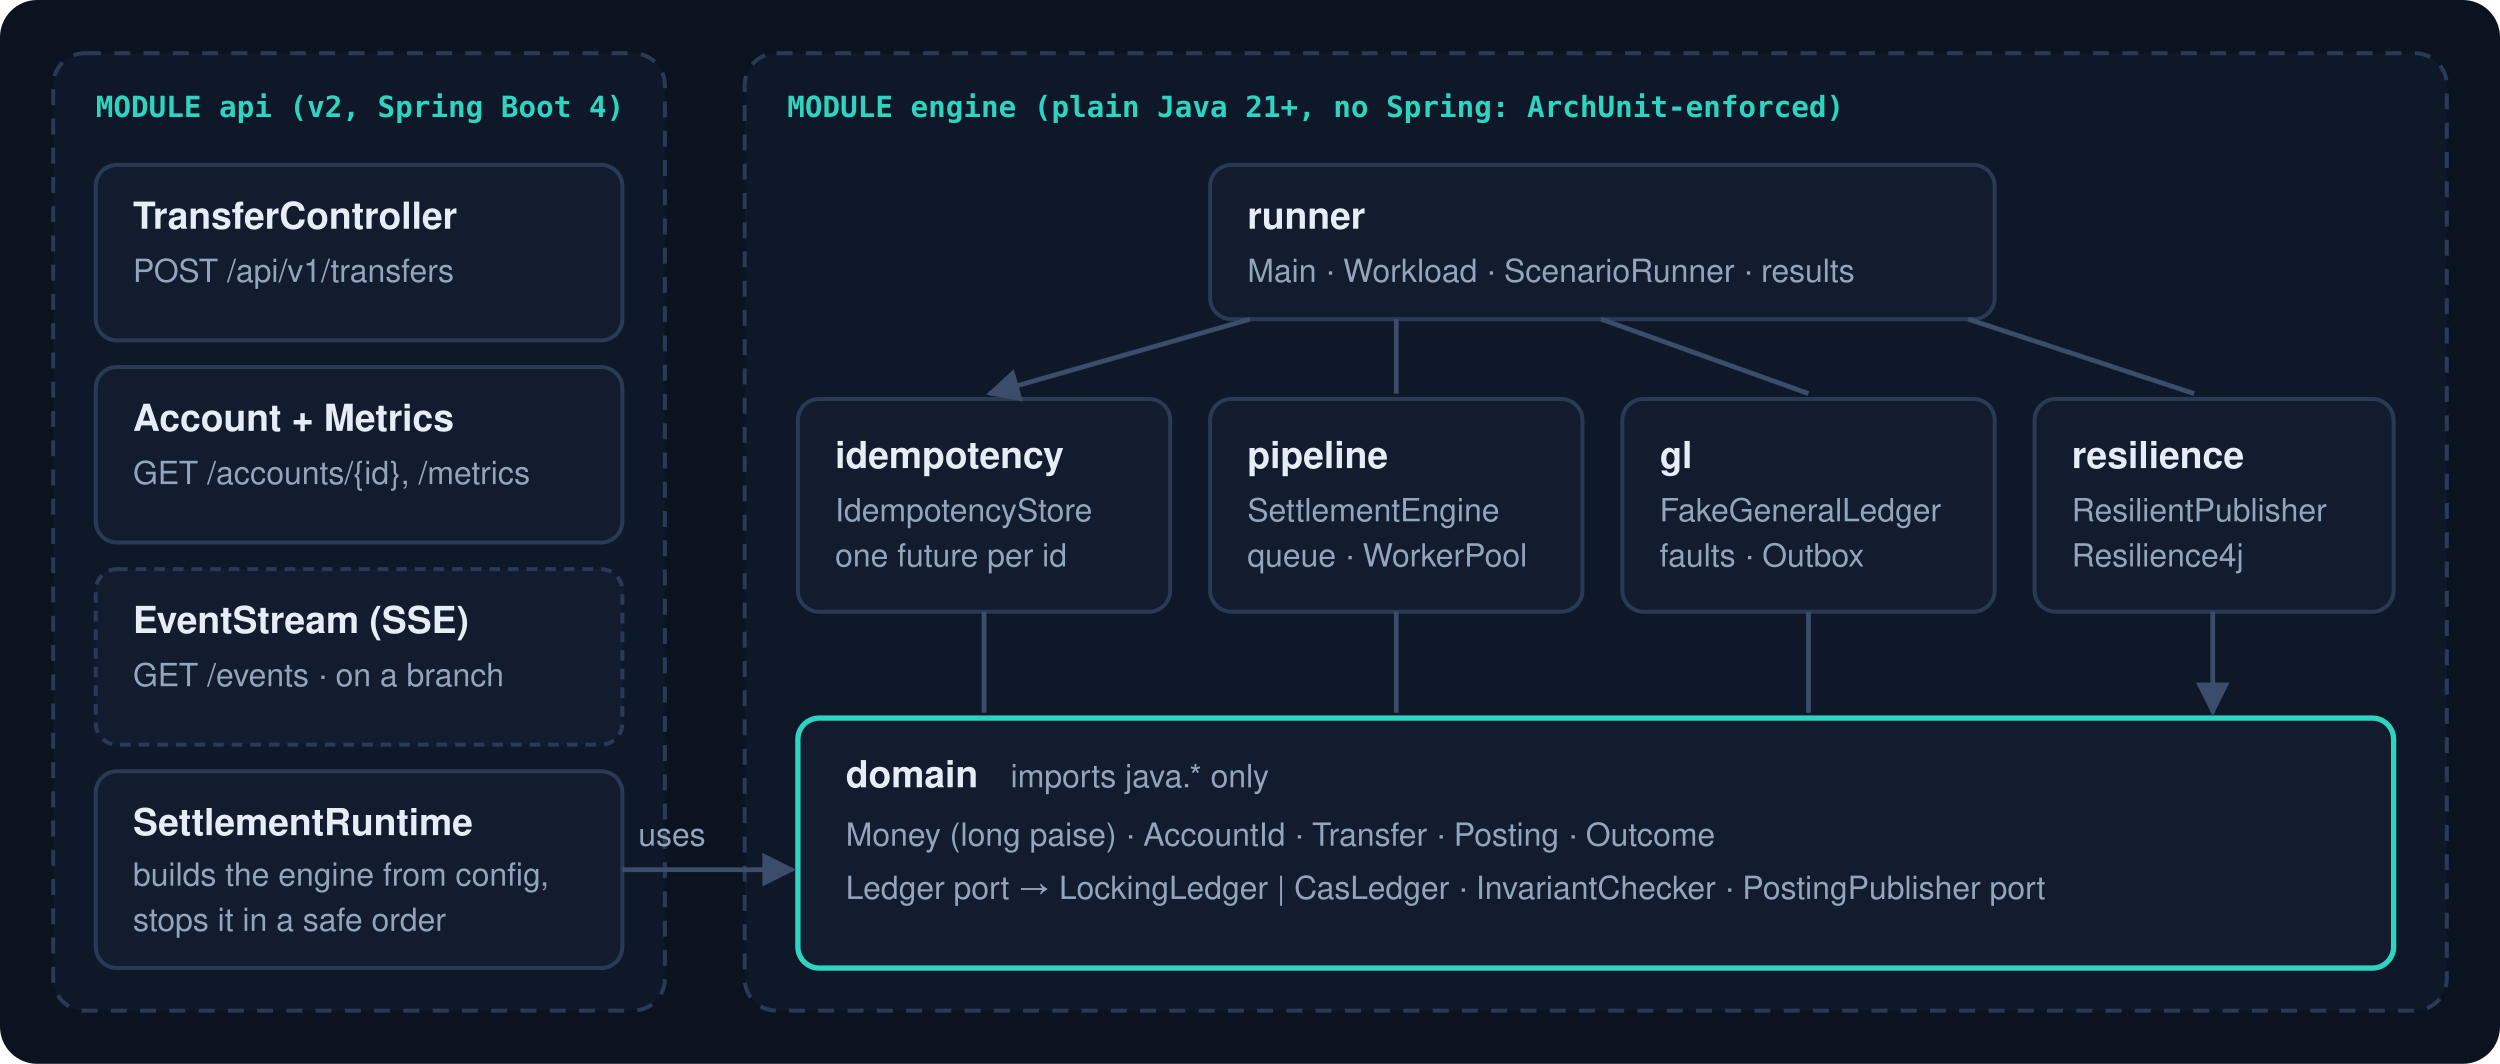
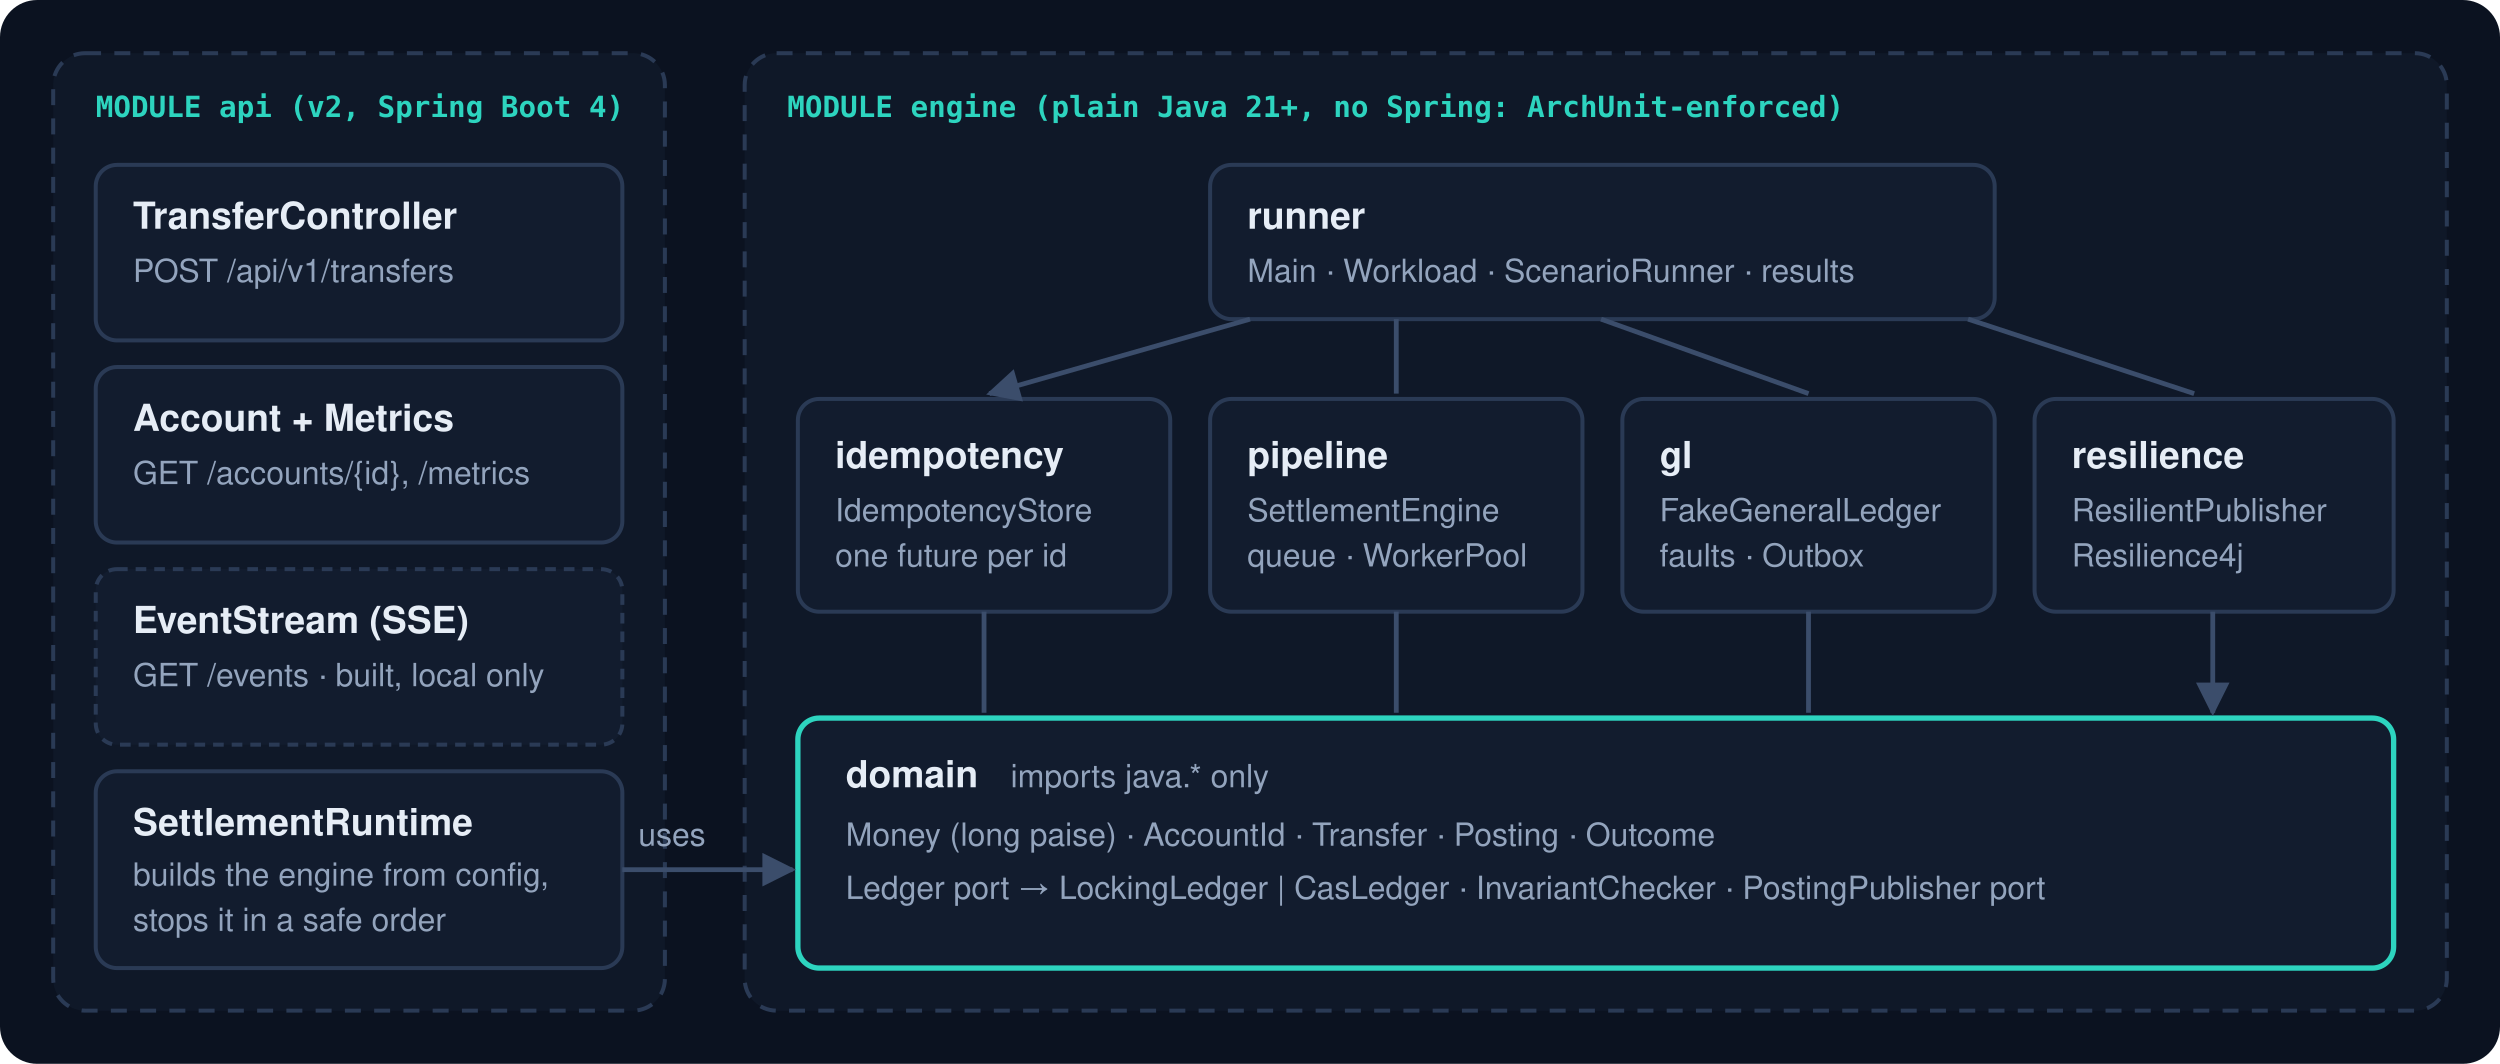
<svg xmlns="http://www.w3.org/2000/svg" viewBox="0 0 940 400" width="940" height="400" role="img" aria-labelledby="t d">
  <style>
    .bg{fill:#0b1220}.mod{fill:#0f1828;stroke:#2a3a55;stroke-width:1.5;stroke-dasharray:6 5}
    .pk{fill:#121c2e;stroke:#2a3a55;stroke-width:1.5}.core{stroke:#2dd4bf;stroke-width:2}
    .h{font:600 14px "Segoe UI",-apple-system,Helvetica,Arial,sans-serif;fill:#e6edf6}
    .s{font:12px "Segoe UI",-apple-system,Helvetica,Arial,sans-serif;fill:#93a4bd}
    .tag{font:600 11px ui-monospace,Consolas,monospace;fill:#2dd4bf}
    .ln{stroke:#3b4d6b;stroke-width:1.8;fill:none}
  </style>
  <defs>
    <marker id="a" viewBox="0 0 10 10" refX="9" refY="5" markerWidth="7" markerHeight="7" orient="auto">
      <path d="M0 0L10 5L0 10z" fill="#3b4d6b" />
    </marker>
  </defs>
  <rect class="bg" width="940" height="400" rx="14" />
  <rect class="mod" x="20" y="20" width="230" height="360" rx="12" />
  <text class="tag" x="36" y="44">MODULE api  (v2, Spring Boot 4)</text>
  <rect class="pk" x="36" y="62" width="198" height="66" rx="8" />
  <text class="h" x="50" y="86">TransferController</text>
  <text class="s" x="50" y="106">POST /api/v1/transfers</text>
  <rect class="pk" x="36" y="138" width="198" height="66" rx="8" />
  <text class="h" x="50" y="162">Account + Metrics</text>
  <text class="s" x="50" y="182">GET /accounts/{id}, /metrics</text>
  <rect class="pk" x="36" y="214" width="198" height="66" rx="8" stroke-dasharray="4 3" />
  <text class="h" x="50" y="238">EventStream (SSE)</text>
-   <text class="s" x="50" y="258">GET /events · on a branch</text>
+   <text class="s" x="50" y="258">GET /events · built, local only</text>
  <rect class="pk" x="36" y="290" width="198" height="74" rx="8" />
  <text class="h" x="50" y="314">SettlementRuntime</text>
  <text class="s" x="50" y="333">builds the engine from config,</text>
  <text class="s" x="50" y="350">stops it in a safe order</text>
  <rect class="mod" x="280" y="20" width="640" height="360" rx="12" />
  <text class="tag" x="296" y="44">MODULE engine  (plain Java 21+, no Spring: ArchUnit-enforced)</text>
  <rect class="pk core" x="300" y="270" width="600" height="94" rx="8" />
  <text class="h" x="318" y="296">domain</text>
  <text class="s" x="380" y="296">imports java.* only</text>
  <text class="s" x="318" y="318">Money (long paise) · AccountId · Transfer · Posting · Outcome</text>
  <text class="s" x="318" y="338">Ledger port → LockingLedger | CasLedger · InvariantChecker · PostingPublisher port</text>
  <rect class="pk" x="300" y="150" width="140" height="80" rx="8" />
  <text class="h" x="314" y="176">idempotency</text>
  <text class="s" x="314" y="196">IdempotencyStore</text>
  <text class="s" x="314" y="213">one future per id</text>
  <rect class="pk" x="455" y="150" width="140" height="80" rx="8" />
  <text class="h" x="469" y="176">pipeline</text>
  <text class="s" x="469" y="196">SettlementEngine</text>
  <text class="s" x="469" y="213">queue · WorkerPool</text>
  <rect class="pk" x="610" y="150" width="140" height="80" rx="8" />
  <text class="h" x="624" y="176">gl</text>
  <text class="s" x="624" y="196">FakeGeneralLedger</text>
  <text class="s" x="624" y="213">faults · Outbox</text>
  <rect class="pk" x="765" y="150" width="135" height="80" rx="8" />
  <text class="h" x="779" y="176">resilience</text>
  <text class="s" x="779" y="196">ResilientPublisher</text>
  <text class="s" x="779" y="213">Resilience4j</text>
  <rect class="pk" x="455" y="62" width="295" height="58" rx="8" />
  <text class="h" x="469" y="86">runner</text>
  <text class="s" x="469" y="106">Main · Workload · ScenarioRunner · results</text>
  <path class="ln" d="M370 230V268M525 230V268M680 230V268M832 230V268" marker-end="url(#a)" />
  <path class="ln" d="M525 120V148M602 120L680 148M740 120L825 148M470 120L372 148" marker-end="url(#a)" />
  <path class="ln" d="M234 327H298" marker-end="url(#a)" />
  <text class="s" x="240" y="318">uses</text>
</svg>
